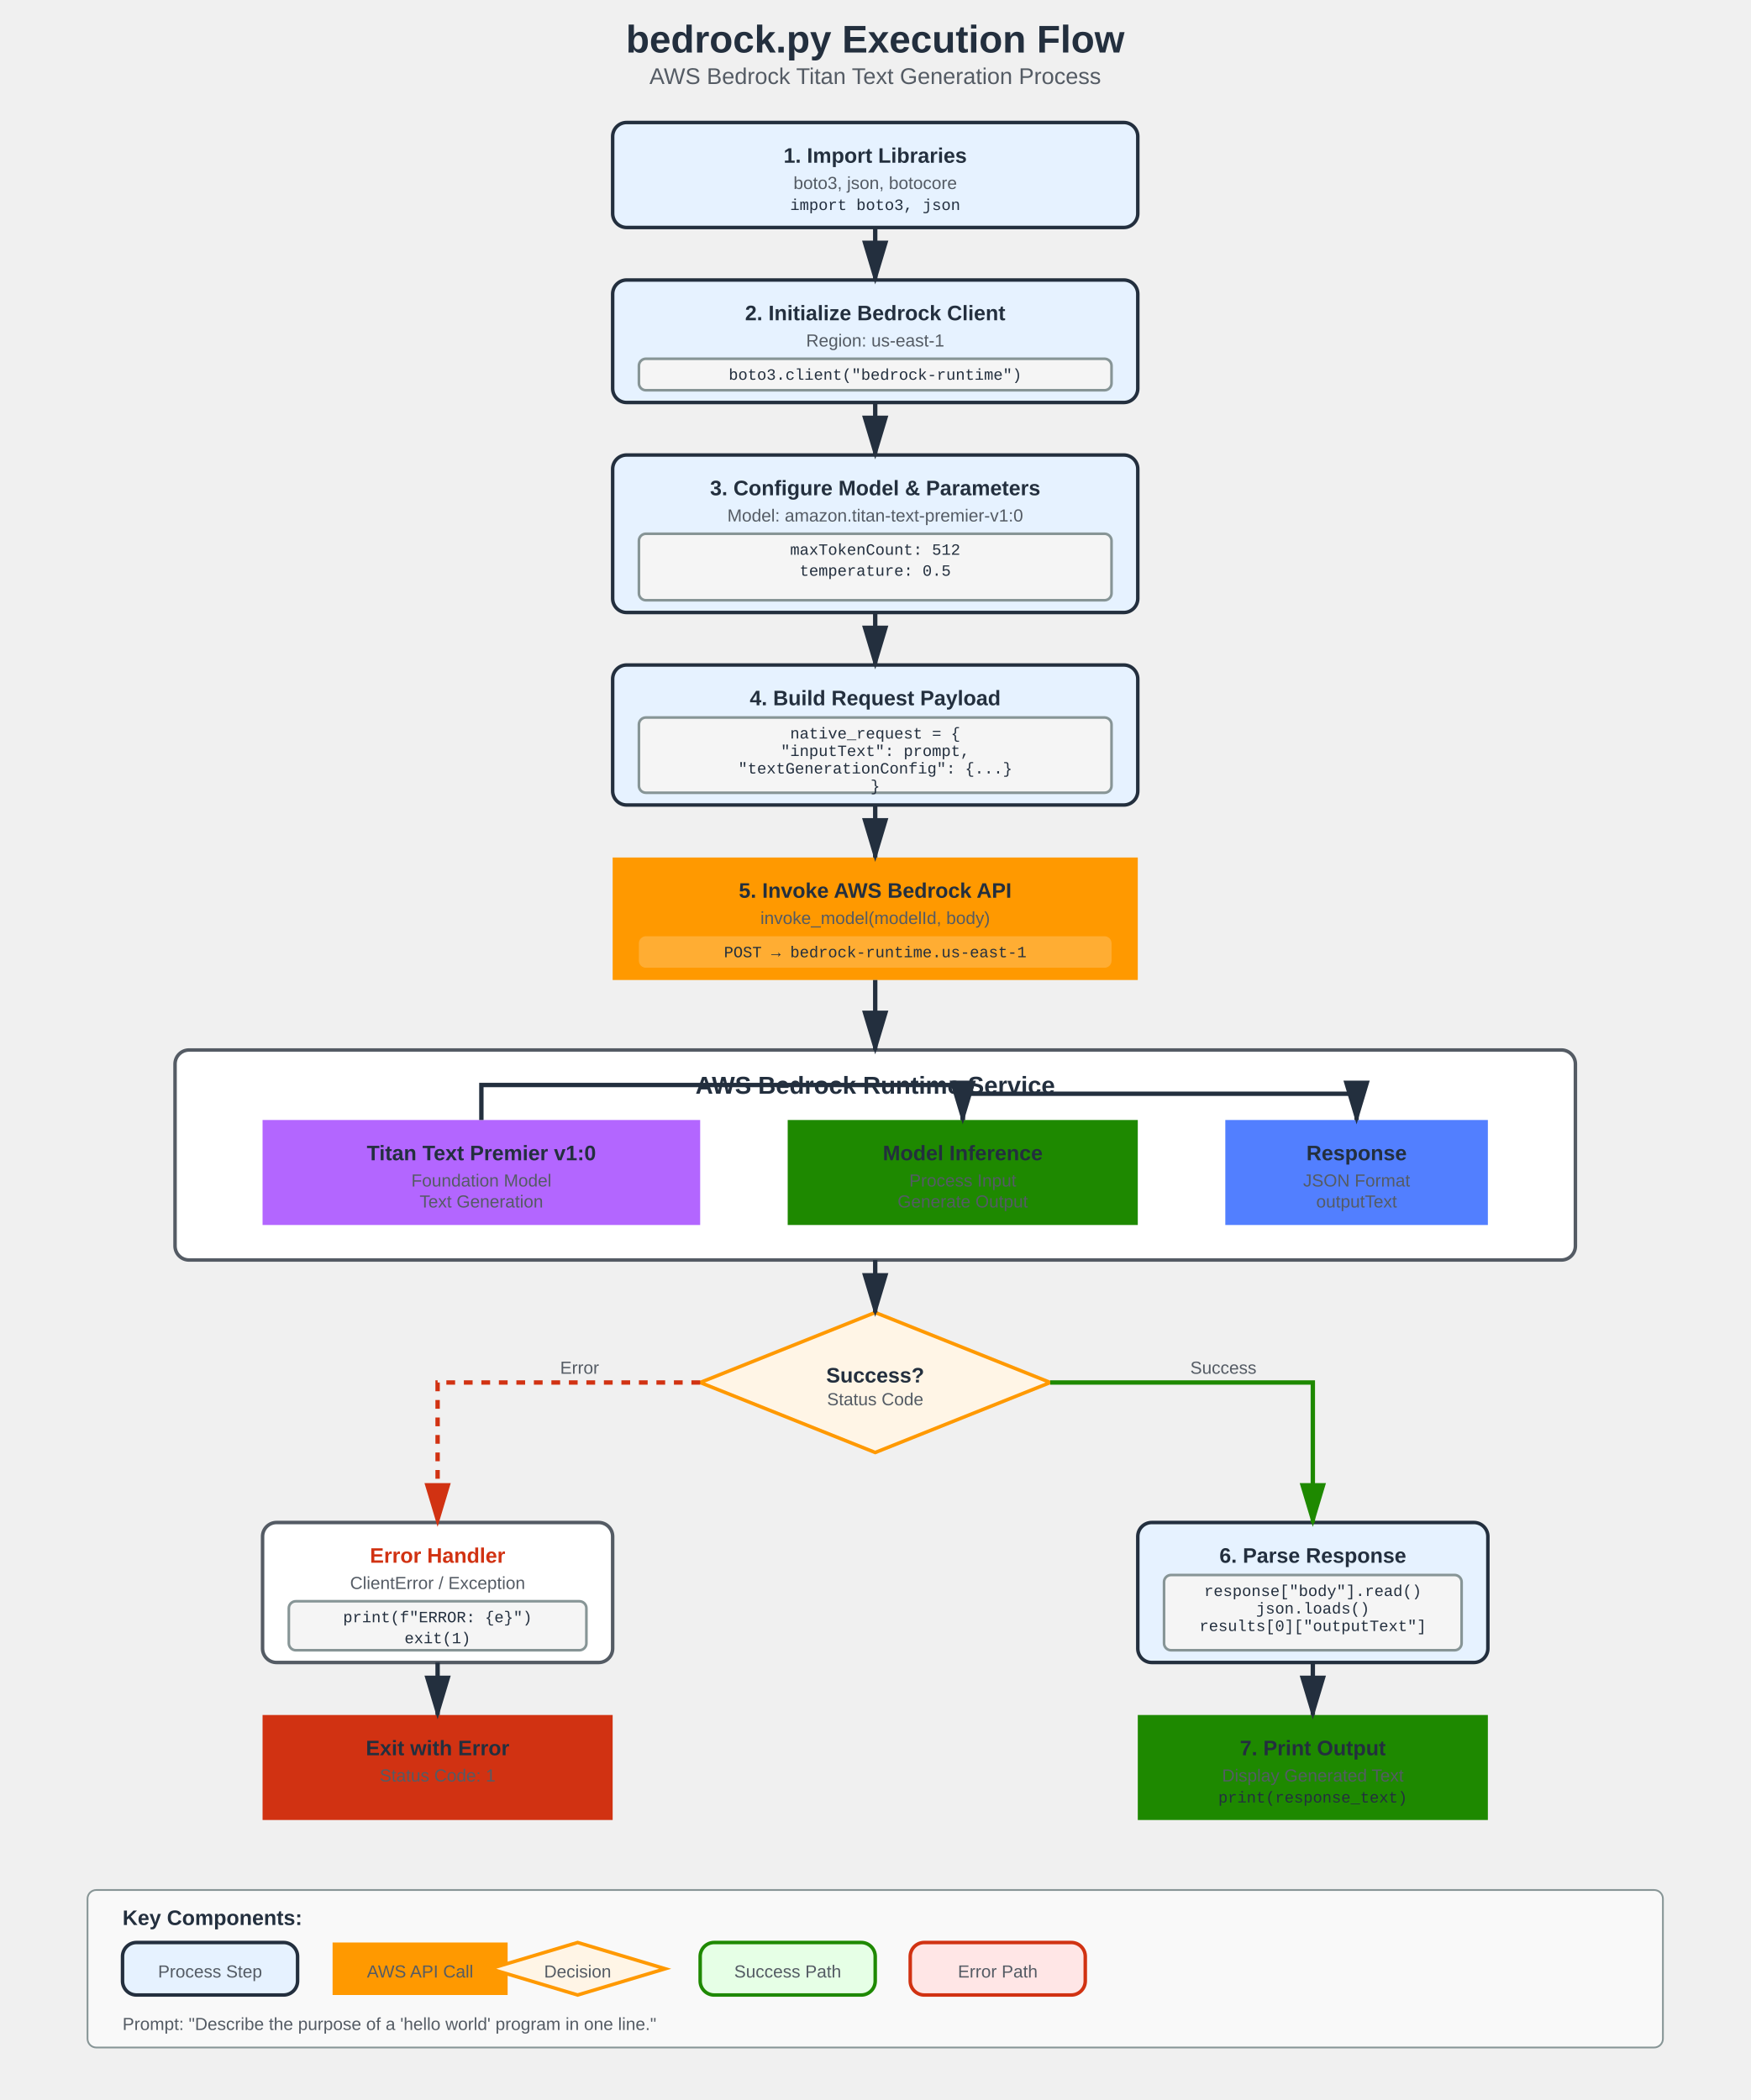
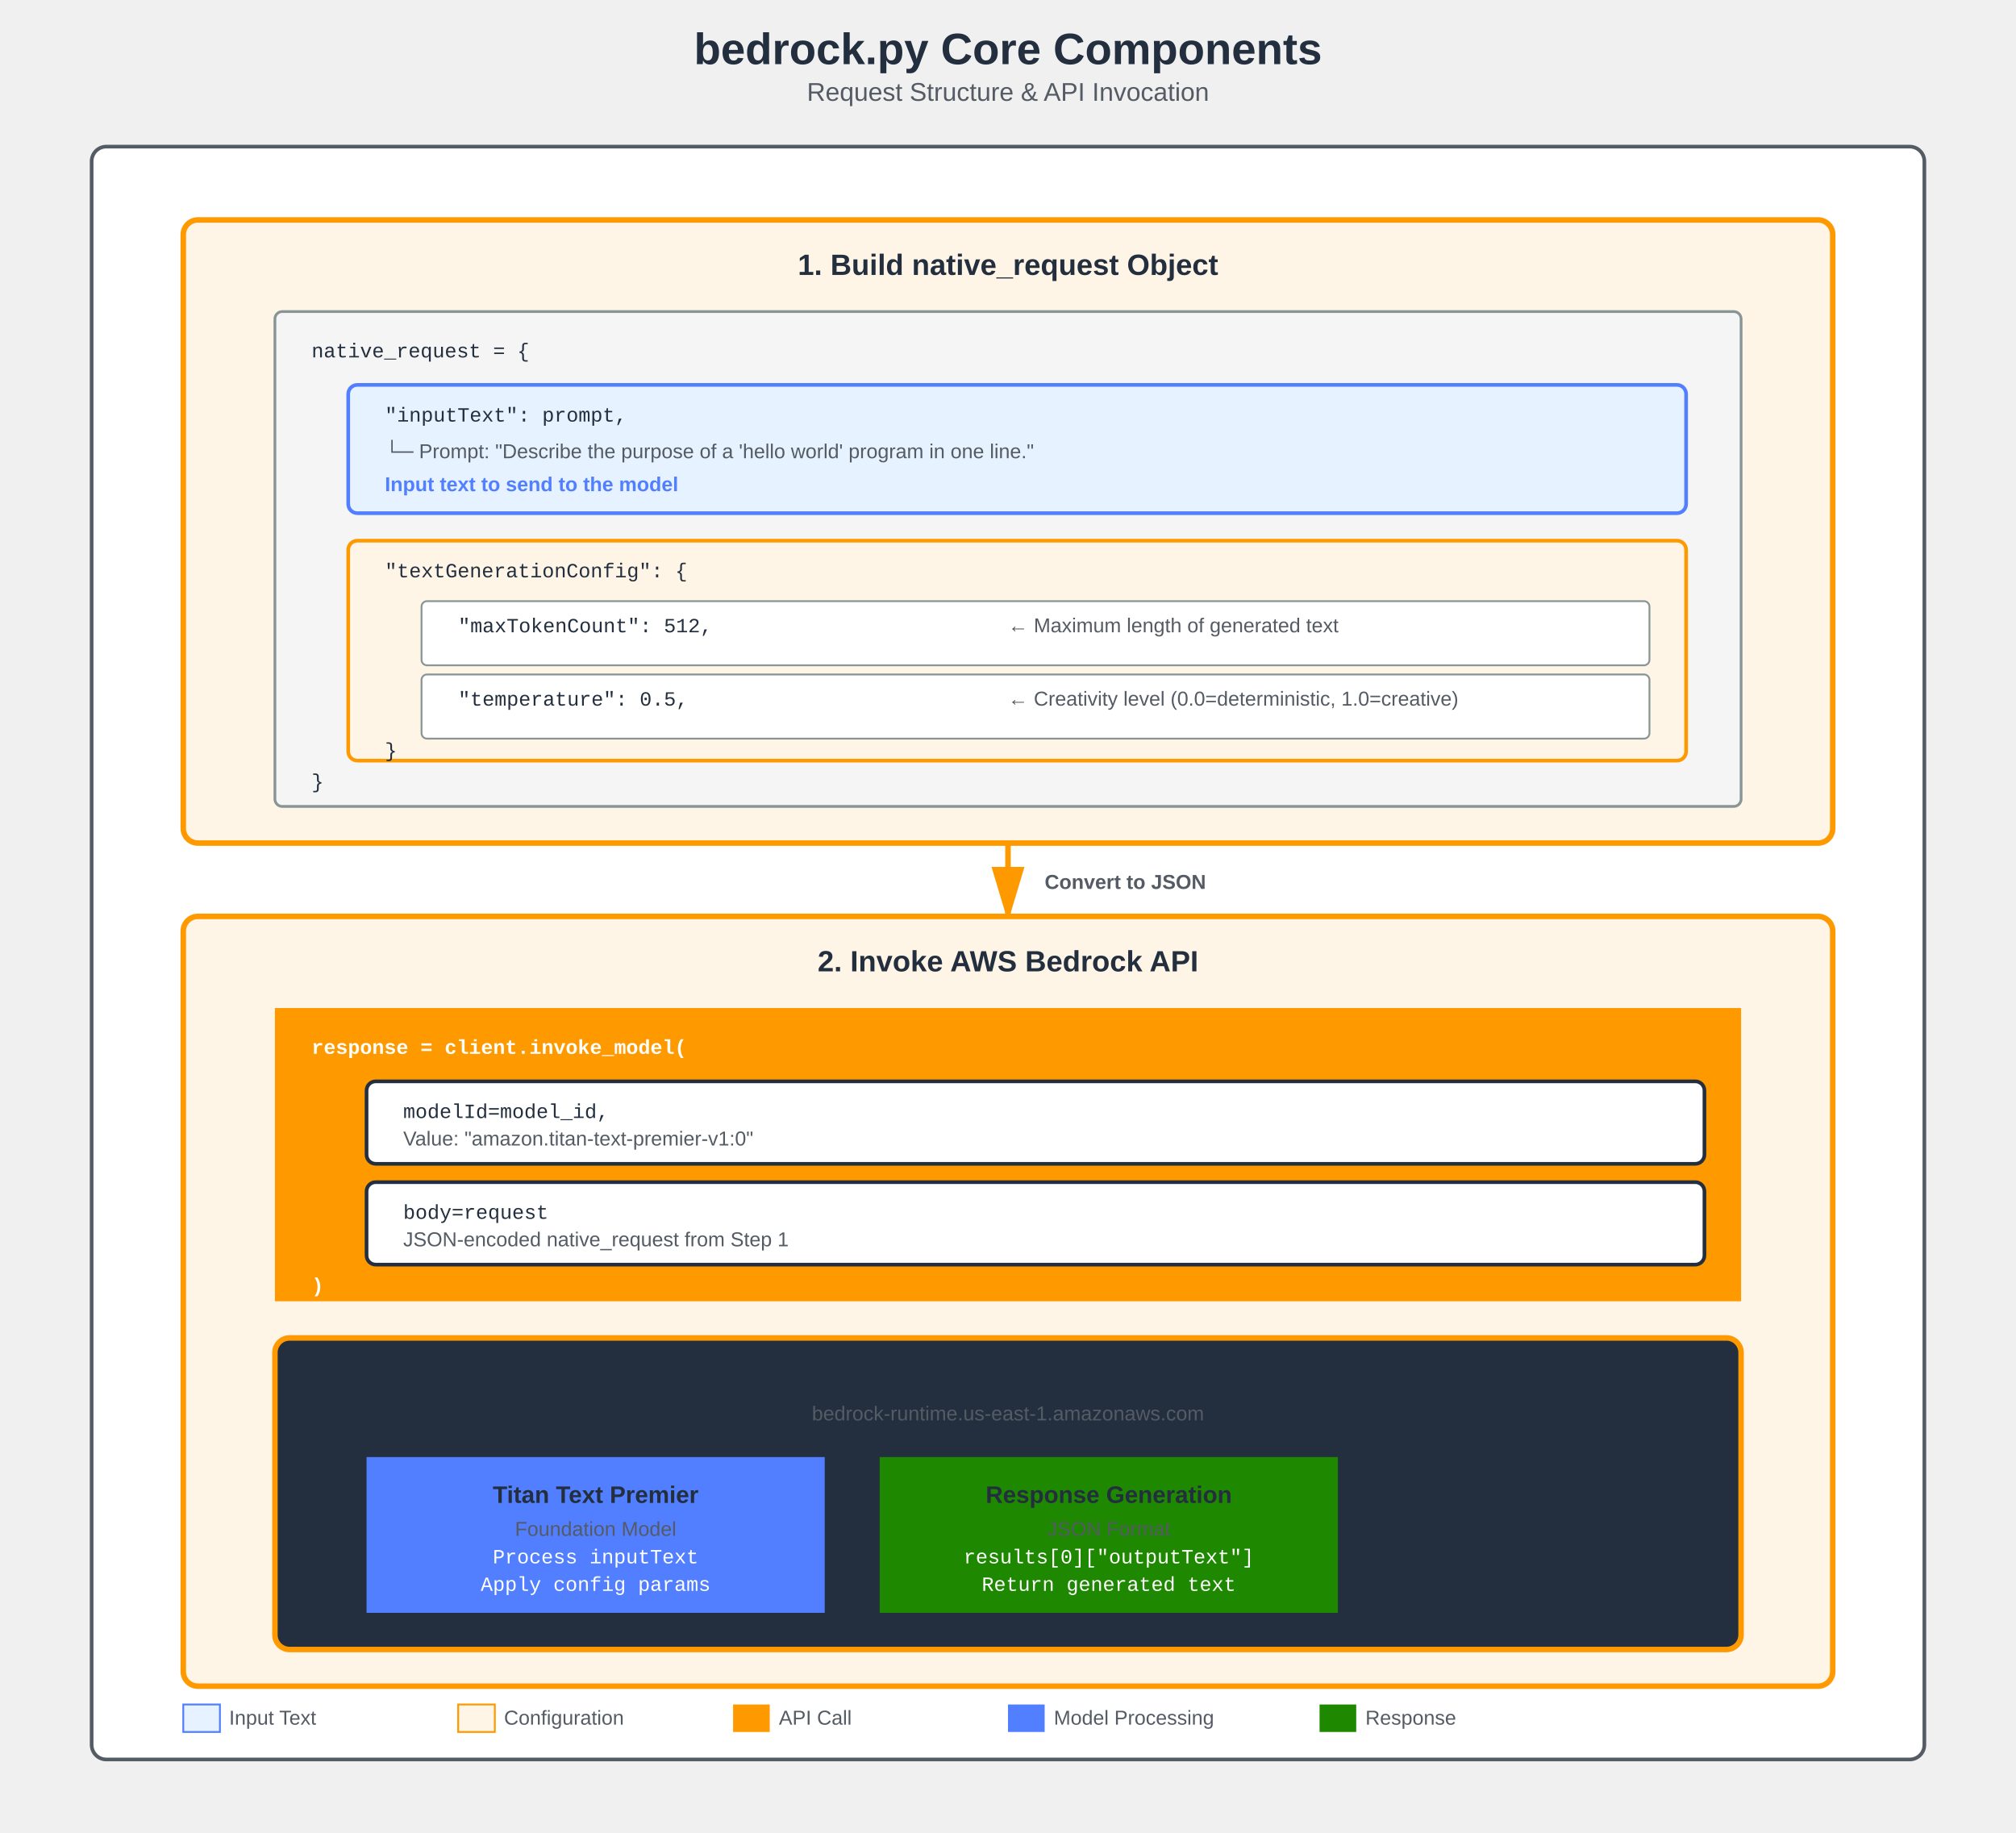
- <svg xmlns="http://www.w3.org/2000/svg" viewBox="0 0 1000 1200">
+ <svg xmlns="http://www.w3.org/2000/svg" viewBox="0 0 1100 1000">
  <defs>
    <style>
-       .title { font-family: Arial, sans-serif; font-size: 22px; font-weight: bold; fill: #232f3e; }
-       .subtitle { font-family: Arial, sans-serif; font-size: 13px; fill: #545b64; }
-       .label { font-family: Arial, sans-serif; font-size: 12px; fill: #232f3e; font-weight: 600; }
-       .small-label { font-family: Arial, sans-serif; font-size: 10px; fill: #545b64; }
-       .code { font-family: 'Courier New', monospace; font-size: 9px; fill: #232f3e; }
+       .title { font-family: Arial, sans-serif; font-size: 24px; font-weight: bold; fill: #232f3e; }
+       .subtitle { font-family: Arial, sans-serif; font-size: 14px; fill: #545b64; }
+       .section-title { font-family: Arial, sans-serif; font-size: 16px; fill: #232f3e; font-weight: 600; }
+       .label { font-family: Arial, sans-serif; font-size: 13px; fill: #232f3e; font-weight: 600; }
+       .small-label { font-family: Arial, sans-serif; font-size: 11px; fill: #545b64; }
+       .code { font-family: 'Courier New', monospace; font-size: 11px; fill: #232f3e; }
+       .code-white { font-family: 'Courier New', monospace; font-size: 11px; fill: #ffffff; }
      .aws-orange { fill: #ff9900; }
      .aws-blue { fill: #527fff; }
      .aws-green { fill: #1e8900; }
-       .aws-purple { fill: #b366ff; }
-       .aws-red { fill: #d13212; }
      .box { fill: #ffffff; stroke: #545b64; stroke-width: 2; rx: 8; }
-       .process-box { fill: #e6f2ff; stroke: #232f3e; stroke-width: 2; rx: 8; }
-       .decision-box { fill: #fff5e6; stroke: #ff9900; stroke-width: 2; }
+       .highlight-box { fill: #fff5e6; stroke: #ff9900; stroke-width: 3; rx: 8; }
      .code-box { fill: #f5f5f5; stroke: #879596; stroke-width: 1.5; rx: 4; }
-       .arrow { fill: none; stroke: #232f3e; stroke-width: 2.5; marker-end: url(#arrowhead); }
-       .error-arrow { fill: none; stroke: #d13212; stroke-width: 2.5; marker-end: url(#arrowhead-error); stroke-dasharray: 5,5; }
-       .success-arrow { fill: none; stroke: #1e8900; stroke-width: 2.5; marker-end: url(#arrowhead-success); }
+       .arrow { fill: none; stroke: #232f3e; stroke-width: 3; marker-end: url(#arrowhead); }
+       .arrow-orange { fill: none; stroke: #ff9900; stroke-width: 3; marker-end: url(#arrowhead-orange); }
    </style>
    <marker id="arrowhead" markerWidth="10" markerHeight="10" refX="9" refY="3" orient="auto">
      <polygon points="0 0, 10 3, 0 6" fill="#232f3e" />
    </marker>
-     <marker id="arrowhead-error" markerWidth="10" markerHeight="10" refX="9" refY="3" orient="auto">
-       <polygon points="0 0, 10 3, 0 6" fill="#d13212" />
-     </marker>
-     <marker id="arrowhead-success" markerWidth="10" markerHeight="10" refX="9" refY="3" orient="auto">
-       <polygon points="0 0, 10 3, 0 6" fill="#1e8900" />
+     <marker id="arrowhead-orange" markerWidth="10" markerHeight="10" refX="9" refY="3" orient="auto">
+       <polygon points="0 0, 10 3, 0 6" fill="#ff9900" />
    </marker>
  </defs>
-   <text x="500" y="30" text-anchor="middle" class="title">bedrock.py Execution Flow</text>
-   <text x="500" y="48" text-anchor="middle" class="subtitle">AWS Bedrock Titan Text Generation Process</text>
-   <rect class="process-box" x="350" y="70" width="300" height="60" />
-   <text x="500" y="93" text-anchor="middle" class="label">1. Import Libraries</text>
-   <text x="500" y="108" text-anchor="middle" class="small-label">boto3, json, botocore</text>
-   <text x="500" y="120" text-anchor="middle" class="code">import boto3, json</text>
-   <rect class="process-box" x="350" y="160" width="300" height="70" />
-   <text x="500" y="183" text-anchor="middle" class="label">2. Initialize Bedrock Client</text>
-   <text x="500" y="198" text-anchor="middle" class="small-label">Region: us-east-1</text>
-   <rect class="code-box" x="365" y="205" width="270" height="18" />
-   <text x="500" y="217" text-anchor="middle" class="code">boto3.client("bedrock-runtime")</text>
-   <rect class="process-box" x="350" y="260" width="300" height="90" />
-   <text x="500" y="283" text-anchor="middle" class="label">3. Configure Model &amp; Parameters</text>
-   <text x="500" y="298" text-anchor="middle" class="small-label">Model: amazon.titan-text-premier-v1:0</text>
-   <rect class="code-box" x="365" y="305" width="270" height="38" />
-   <text x="500" y="317" text-anchor="middle" class="code">maxTokenCount: 512</text>
-   <text x="500" y="329" text-anchor="middle" class="code">temperature: 0.5</text>
-   <rect class="process-box" x="350" y="380" width="300" height="80" />
-   <text x="500" y="403" text-anchor="middle" class="label">4. Build Request Payload</text>
-   <rect class="code-box" x="365" y="410" width="270" height="43" />
-   <text x="500" y="422" text-anchor="middle" class="code">native_request = {</text>
-   <text x="500" y="432" text-anchor="middle" class="code">  "inputText": prompt,</text>
-   <text x="500" y="442" text-anchor="middle" class="code">  "textGenerationConfig": {...}</text>
-   <text x="500" y="452" text-anchor="middle" class="code">}</text>
-   <rect class="aws-orange" x="350" y="490" width="300" height="70" />
-   <text x="500" y="513" text-anchor="middle" class="label" fill="white">5. Invoke AWS Bedrock API</text>
-   <text x="500" y="528" text-anchor="middle" class="small-label" fill="white">invoke_model(modelId, body)</text>
-   <rect x="365" y="535" width="270" height="18" fill="rgba(255,255,255,0.2)" stroke="none" rx="4" />
-   <text x="500" y="547" text-anchor="middle" class="code" fill="white">POST → bedrock-runtime.us-east-1</text>
-   <rect class="box" x="100" y="600" width="800" height="120" fill="#f9f9f9" stroke="#ff9900" stroke-width="3" />
-   <text x="500" y="625" text-anchor="middle" class="label" style="font-size: 14px;">AWS Bedrock Runtime Service</text>
-   <rect class="aws-purple" x="150" y="640" width="250" height="60" />
-   <text x="275" y="663" text-anchor="middle" class="label" fill="white">Titan Text Premier v1:0</text>
-   <text x="275" y="678" text-anchor="middle" class="small-label" fill="white">Foundation Model</text>
-   <text x="275" y="690" text-anchor="middle" class="small-label" fill="white">Text Generation</text>
-   <rect class="aws-green" x="450" y="640" width="200" height="60" />
-   <text x="550" y="663" text-anchor="middle" class="label" fill="white">Model Inference</text>
-   <text x="550" y="678" text-anchor="middle" class="small-label" fill="white">Process Input</text>
-   <text x="550" y="690" text-anchor="middle" class="small-label" fill="white">Generate Output</text>
-   <rect class="aws-blue" x="700" y="640" width="150" height="60" />
-   <text x="775" y="663" text-anchor="middle" class="label" fill="white">Response</text>
-   <text x="775" y="678" text-anchor="middle" class="small-label" fill="white">JSON Format</text>
-   <text x="775" y="690" text-anchor="middle" class="small-label" fill="white">outputText</text>
-   <polygon class="decision-box" points="500,750 600,790 500,830 400,790" />
-   <text x="500" y="790" text-anchor="middle" class="label">Success?</text>
-   <text x="500" y="803" text-anchor="middle" class="small-label">Status Code</text>
-   <rect class="box" x="150" y="870" width="200" height="80" fill="#ffe6e6" stroke="#d13212" />
-   <text x="250" y="893" text-anchor="middle" class="label" style="fill: #d13212;">Error Handler</text>
-   <text x="250" y="908" text-anchor="middle" class="small-label">ClientError / Exception</text>
-   <rect class="code-box" x="165" y="915" width="170" height="28" />
-   <text x="250" y="927" text-anchor="middle" class="code">print(f"ERROR: {e}")</text>
-   <text x="250" y="939" text-anchor="middle" class="code">exit(1)</text>
-   <rect class="process-box" x="650" y="870" width="200" height="80" fill="#e6ffe6" />
-   <text x="750" y="893" text-anchor="middle" class="label">6. Parse Response</text>
-   <rect class="code-box" x="665" y="900" width="170" height="43" />
-   <text x="750" y="912" text-anchor="middle" class="code">response["body"].read()</text>
-   <text x="750" y="922" text-anchor="middle" class="code">json.loads()</text>
-   <text x="750" y="932" text-anchor="middle" class="code">results[0]["outputText"]</text>
-   <rect class="aws-green" x="650" y="980" width="200" height="60" />
-   <text x="750" y="1003" text-anchor="middle" class="label" fill="white">7. Print Output</text>
-   <text x="750" y="1018" text-anchor="middle" class="small-label" fill="white">Display Generated Text</text>
-   <text x="750" y="1030" text-anchor="middle" class="code" fill="white">print(response_text)</text>
-   <rect class="aws-red" x="150" y="980" width="200" height="60" />
-   <text x="250" y="1003" text-anchor="middle" class="label" fill="white">Exit with Error</text>
-   <text x="250" y="1018" text-anchor="middle" class="small-label" fill="white">Status Code: 1</text>
-   <path class="arrow" d="M 500 130 L 500 160" />
-   <path class="arrow" d="M 500 230 L 500 260" />
-   <path class="arrow" d="M 500 350 L 500 380" />
-   <path class="arrow" d="M 500 460 L 500 490" />
-   <path class="arrow" d="M 500 560 L 500 600" />
-   <path class="arrow" d="M 275 640 L 275 620 L 550 620 L 550 640" stroke="#ff9900" stroke-width="2" />
-   <path class="arrow" d="M 550 640 L 550 625 L 775 625 L 775 640" stroke="#ff9900" stroke-width="2" />
-   <path class="arrow" d="M 500 720 L 500 750" />
-   <path class="error-arrow" d="M 400 790 L 250 790 L 250 870" />
-   <text x="320" y="785" class="small-label" fill="#d13212">Error</text>
-   <path class="success-arrow" d="M 600 790 L 750 790 L 750 870" />
-   <text x="680" y="785" class="small-label" fill="#1e8900">Success</text>
-   <path class="arrow" d="M 750 950 L 750 980" />
-   <path class="arrow" d="M 250 950 L 250 980" />
-   <rect x="50" y="1080" width="900" height="90" fill="#f9f9f9" stroke="#879596" stroke-width="1" rx="5" />
-   <text x="70" y="1100" class="label">Key Components:</text>
-   <rect class="process-box" x="70" y="1110" width="100" height="30" />
-   <text x="120" y="1130" text-anchor="middle" class="small-label">Process Step</text>
-   <rect class="aws-orange" x="190" y="1110" width="100" height="30" />
-   <text x="240" y="1130" text-anchor="middle" class="small-label" fill="white">AWS API Call</text>
-   <polygon class="decision-box" points="330,1110 380,1125 330,1140 280,1125" />
-   <text x="330" y="1130" text-anchor="middle" class="small-label">Decision</text>
-   <rect x="400" y="1110" width="100" height="30" fill="#e6ffe6" stroke="#1e8900" stroke-width="2" rx="8" />
-   <text x="450" y="1130" text-anchor="middle" class="small-label">Success Path</text>
-   <rect x="520" y="1110" width="100" height="30" fill="#ffe6e6" stroke="#d13212" stroke-width="2" rx="8" />
-   <text x="570" y="1130" text-anchor="middle" class="small-label">Error Path</text>
-   <text x="70" y="1160" class="small-label">Prompt: "Describe the purpose of a 'hello world' program in one line."</text>
+   <text x="550" y="35" text-anchor="middle" class="title">bedrock.py Core Components</text>
+   <text x="550" y="55" text-anchor="middle" class="subtitle">Request Structure &amp; API Invocation</text>
+   <rect class="box" x="50" y="80" width="1000" height="880" fill="#f9f9f9" stroke="#232f3e" stroke-width="2" />
+   <rect class="highlight-box" x="100" y="120" width="900" height="340" />
+   <text x="550" y="150" text-anchor="middle" class="section-title">1. Build native_request Object</text>
+   <rect class="code-box" x="150" y="170" width="800" height="270" />
+   <text x="170" y="195" class="code">native_request = {</text>
+   <rect x="190" y="210" width="730" height="70" fill="#e6f2ff" stroke="#527fff" stroke-width="2" rx="5" />
+   <text x="210" y="230" class="code">"inputText": prompt,</text>
+   <text x="210" y="250" class="small-label">└─ Prompt: "Describe the purpose of a 'hello world' program in one line."</text>
+   <text x="210" y="268" class="small-label" style="fill: #527fff; font-weight: 600;">Input text to send to the model</text>
+   <rect x="190" y="295" width="730" height="120" fill="#fff5e6" stroke="#ff9900" stroke-width="2" rx="5" />
+   <text x="210" y="315" class="code">"textGenerationConfig": {</text>
+   <rect x="230" y="328" width="670" height="35" fill="#ffffff" stroke="#879596" stroke-width="1" rx="3" />
+   <text x="250" y="345" class="code">"maxTokenCount": 512,</text>
+   <text x="550" y="345" class="small-label">← Maximum length of generated text</text>
+   <rect x="230" y="368" width="670" height="35" fill="#ffffff" stroke="#879596" stroke-width="1" rx="3" />
+   <text x="250" y="385" class="code">"temperature": 0.5,</text>
+   <text x="550" y="385" class="small-label">← Creativity level (0.0=deterministic, 1.0=creative)</text>
+   <text x="210" y="413" class="code">}</text>
+   <text x="170" y="430" class="code">}</text>
+   <path class="arrow-orange" d="M 550 460 L 550 500" />
+   <text x="570" y="485" class="small-label" fill="#ff9900" font-weight="600">Convert to JSON</text>
+   <rect class="highlight-box" x="100" y="500" width="900" height="420" />
+   <text x="550" y="530" text-anchor="middle" class="section-title">2. Invoke AWS Bedrock API</text>
+   <rect class="aws-orange" x="150" y="550" width="800" height="160" />
+   <text x="170" y="575" class="code-white" font-size="12px" font-weight="600">response = client.invoke_model(</text>
+   <rect x="200" y="590" width="730" height="45" fill="#ffffff" stroke="#232f3e" stroke-width="2" rx="5" />
+   <text x="220" y="610" class="code">modelId=model_id,</text>
+   <text x="220" y="625" class="small-label">Value: "amazon.titan-text-premier-v1:0"</text>
+   <rect x="200" y="645" width="730" height="45" fill="#ffffff" stroke="#232f3e" stroke-width="2" rx="5" />
+   <text x="220" y="665" class="code">body=request</text>
+   <text x="220" y="680" class="small-label">JSON-encoded native_request from Step 1</text>
+   <text x="170" y="705" class="code-white" font-size="12px" font-weight="600">)</text>
+   <rect x="150" y="730" width="800" height="170" fill="#232f3e" stroke="#ff9900" stroke-width="3" rx="8" />
+   <text x="550" y="755" text-anchor="middle" class="label" fill="#ff9900" font-size="16px">AWS Bedrock Runtime Service</text>
+   <text x="550" y="775" text-anchor="middle" class="small-label" fill="#ffffff">bedrock-runtime.us-east-1.amazonaws.com</text>
+   <rect class="aws-blue" x="200" y="795" width="250" height="85" />
+   <text x="325" y="820" text-anchor="middle" class="label" fill="white">Titan Text Premier</text>
+   <text x="325" y="838" text-anchor="middle" class="small-label" fill="white">Foundation Model</text>
+   <text x="325" y="853" text-anchor="middle" class="code-white">Process inputText</text>
+   <text x="325" y="868" text-anchor="middle" class="code-white">Apply config params</text>
+   <rect class="aws-green" x="480" y="795" width="250" height="85" />
+   <text x="605" y="820" text-anchor="middle" class="label" fill="white">Response Generation</text>
+   <text x="605" y="838" text-anchor="middle" class="small-label" fill="white">JSON Format</text>
+   <text x="605" y="853" text-anchor="middle" class="code-white">results[0]["outputText"]</text>
+   <text x="605" y="868" text-anchor="middle" class="code-white">Return generated text</text>
+   <rect x="80" y="930" width="940" height="20" fill="none" stroke="none" />
+   <rect x="100" y="930" width="20" height="15" fill="#e6f2ff" stroke="#527fff" stroke-width="1" />
+   <text x="125" y="941" class="small-label">Input Text</text>
+   <rect x="250" y="930" width="20" height="15" fill="#fff5e6" stroke="#ff9900" stroke-width="1" />
+   <text x="275" y="941" class="small-label">Configuration</text>
+   <rect x="400" y="930" width="20" height="15" fill="#ff9900" />
+   <text x="425" y="941" class="small-label">API Call</text>
+   <rect x="550" y="930" width="20" height="15" fill="#527fff" />
+   <text x="575" y="941" class="small-label">Model Processing</text>
+   <rect x="720" y="930" width="20" height="15" fill="#1e8900" />
+   <text x="745" y="941" class="small-label">Response</text>
</svg>
